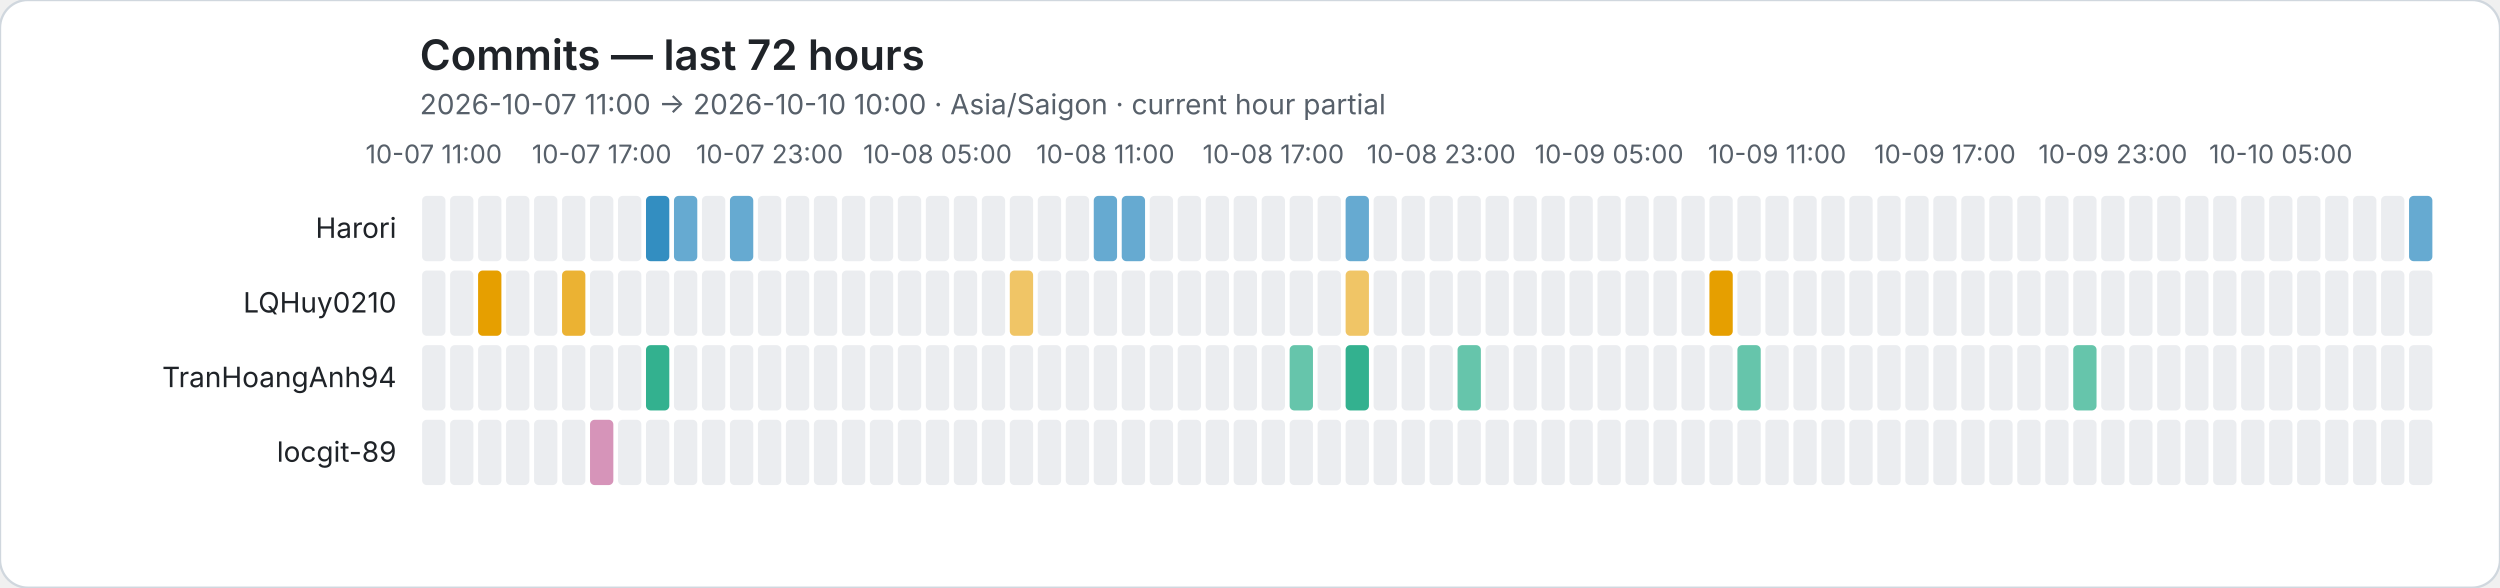
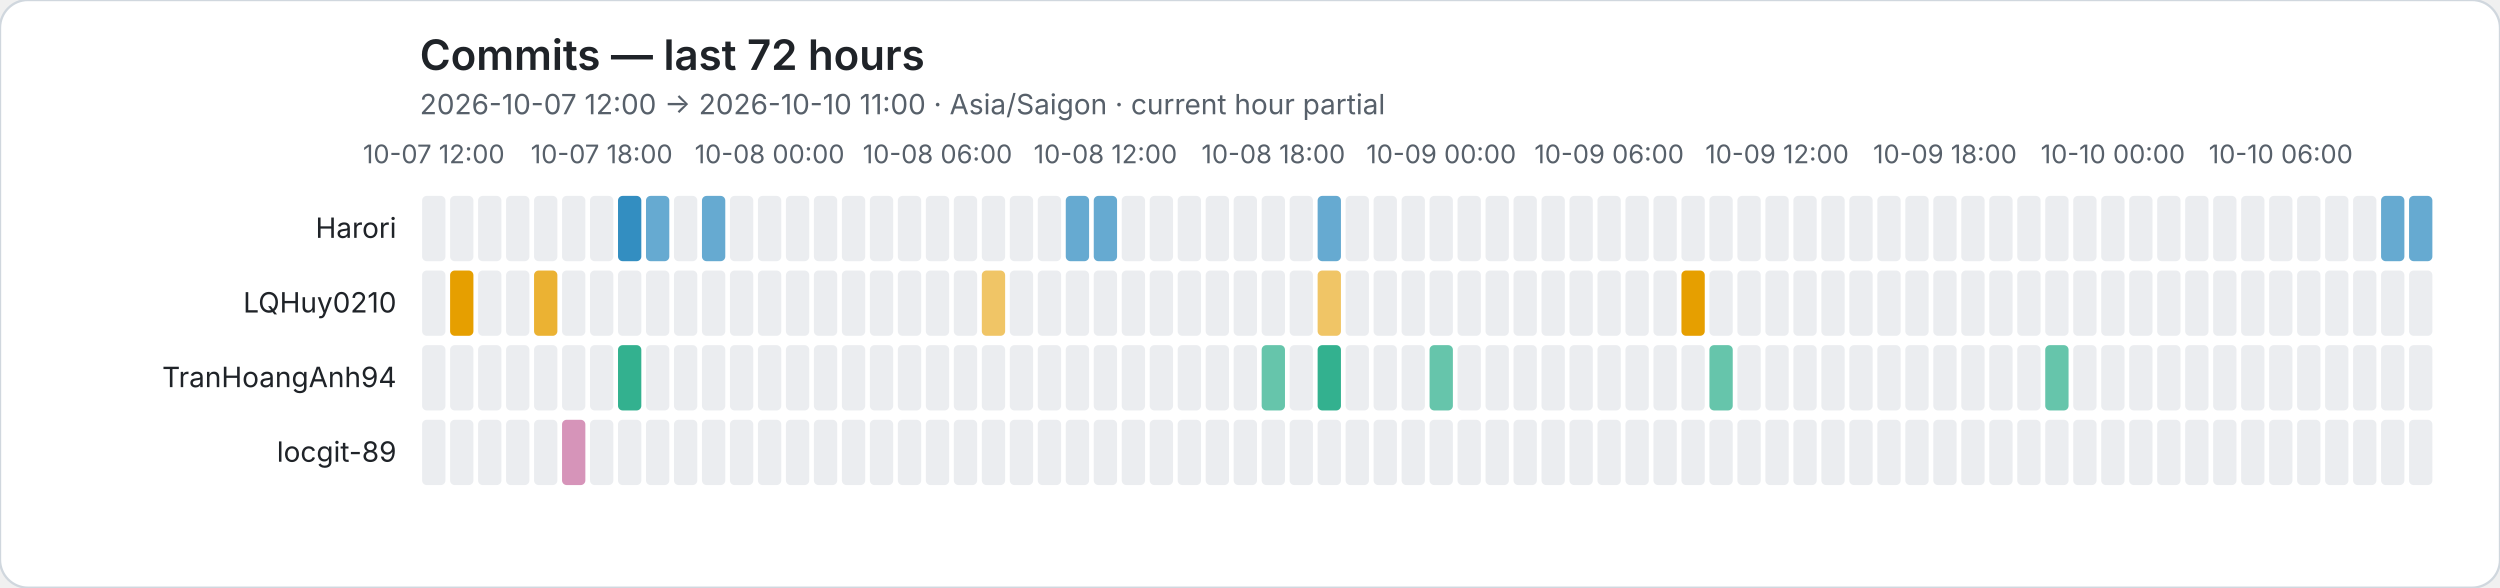
<svg xmlns="http://www.w3.org/2000/svg" role="img" viewBox="0 0 1072 252">
  <rect width="1072" height="252" rx="12" fill="#ffffff" stroke="#d0d7de" />
  <style>text{font-family:system-ui,-apple-system,BlinkMacSystemFont,"Segoe UI",sans-serif}.axis{fill:#57606a;font-size:11px}.heading{fill:#1f2328;font-size:18px;font-weight:600}.subheading{fill:#57606a;font-size:12px}.name{fill:#1f2328;font-size:12px}</style>
  <text class="heading" x="180" y="30">Commits — last 72 hours</text>
-   <text class="subheading" x="180" y="49">2026-10-07 11:00 → 2026-10-10 10:00 · Asia/Saigon · current hour partial</text>
-   <text class="axis" x="186" y="70" text-anchor="middle">10-07 11:00</text>
-   <text class="axis" x="258" y="70" text-anchor="middle">10-07 17:00</text>
-   <text class="axis" x="330" y="70" text-anchor="middle">10-07 23:00</text>
-   <text class="axis" x="402" y="70" text-anchor="middle">10-08 05:00</text>
-   <text class="axis" x="474" y="70" text-anchor="middle">10-08 11:00</text>
-   <text class="axis" x="546" y="70" text-anchor="middle">10-08 17:00</text>
-   <text class="axis" x="618" y="70" text-anchor="middle">10-08 23:00</text>
-   <text class="axis" x="690" y="70" text-anchor="middle">10-09 05:00</text>
-   <text class="axis" x="762" y="70" text-anchor="middle">10-09 11:00</text>
-   <text class="axis" x="834" y="70" text-anchor="middle">10-09 17:00</text>
-   <text class="axis" x="906" y="70" text-anchor="middle">10-09 23:00</text>
-   <text class="axis" x="978" y="70" text-anchor="middle">10-10 05:00</text>
+   <text class="subheading" x="180" y="49">2026-10-07 12:00 → 2026-10-10 11:00 · Asia/Saigon · current hour partial</text>
+   <text class="axis" x="186" y="70" text-anchor="middle">10-07 12:00</text>
+   <text class="axis" x="258" y="70" text-anchor="middle">10-07 18:00</text>
+   <text class="axis" x="330" y="70" text-anchor="middle">10-08 00:00</text>
+   <text class="axis" x="402" y="70" text-anchor="middle">10-08 06:00</text>
+   <text class="axis" x="474" y="70" text-anchor="middle">10-08 12:00</text>
+   <text class="axis" x="546" y="70" text-anchor="middle">10-08 18:00</text>
+   <text class="axis" x="618" y="70" text-anchor="middle">10-09 00:00</text>
+   <text class="axis" x="690" y="70" text-anchor="middle">10-09 06:00</text>
+   <text class="axis" x="762" y="70" text-anchor="middle">10-09 12:00</text>
+   <text class="axis" x="834" y="70" text-anchor="middle">10-09 18:00</text>
+   <text class="axis" x="906" y="70" text-anchor="middle">10-10 00:00</text>
+   <text class="axis" x="978" y="70" text-anchor="middle">10-10 06:00</text>
  <text class="name" x="170" y="102" text-anchor="end">Harori</text>
  <rect data-hour="0" x="181" y="84" width="10" height="28" rx="2" fill="#ebedf0" />
  <rect data-hour="1" x="193" y="84" width="10" height="28" rx="2" fill="#ebedf0" />
  <rect data-hour="2" x="205" y="84" width="10" height="28" rx="2" fill="#ebedf0" />
  <rect data-hour="3" x="217" y="84" width="10" height="28" rx="2" fill="#ebedf0" />
  <rect data-hour="4" x="229" y="84" width="10" height="28" rx="2" fill="#ebedf0" />
  <rect data-hour="5" x="241" y="84" width="10" height="28" rx="2" fill="#ebedf0" />
  <rect data-hour="6" x="253" y="84" width="10" height="28" rx="2" fill="#ebedf0" />
-   <rect data-hour="7" x="265" y="84" width="10" height="28" rx="2" fill="#ebedf0" />
-   <rect data-hour="8" x="277" y="84" width="10" height="28" rx="2" fill="rgba(0, 114, 178, 0.80)" />
-   <rect data-hour="9" x="289" y="84" width="10" height="28" rx="2" fill="rgba(0, 114, 178, 0.60)" />
-   <rect data-hour="10" x="301" y="84" width="10" height="28" rx="2" fill="#ebedf0" />
-   <rect data-hour="11" x="313" y="84" width="10" height="28" rx="2" fill="rgba(0, 114, 178, 0.60)" />
+   <rect data-hour="7" x="265" y="84" width="10" height="28" rx="2" fill="rgba(0, 114, 178, 0.80)" />
+   <rect data-hour="8" x="277" y="84" width="10" height="28" rx="2" fill="rgba(0, 114, 178, 0.60)" />
+   <rect data-hour="9" x="289" y="84" width="10" height="28" rx="2" fill="#ebedf0" />
+   <rect data-hour="10" x="301" y="84" width="10" height="28" rx="2" fill="rgba(0, 114, 178, 0.60)" />
+   <rect data-hour="11" x="313" y="84" width="10" height="28" rx="2" fill="#ebedf0" />
  <rect data-hour="12" x="325" y="84" width="10" height="28" rx="2" fill="#ebedf0" />
  <rect data-hour="13" x="337" y="84" width="10" height="28" rx="2" fill="#ebedf0" />
  <rect data-hour="14" x="349" y="84" width="10" height="28" rx="2" fill="#ebedf0" />
  <rect data-hour="15" x="361" y="84" width="10" height="28" rx="2" fill="#ebedf0" />
  <rect data-hour="16" x="373" y="84" width="10" height="28" rx="2" fill="#ebedf0" />
  <rect data-hour="17" x="385" y="84" width="10" height="28" rx="2" fill="#ebedf0" />
  <rect data-hour="18" x="397" y="84" width="10" height="28" rx="2" fill="#ebedf0" />
  <rect data-hour="19" x="409" y="84" width="10" height="28" rx="2" fill="#ebedf0" />
  <rect data-hour="20" x="421" y="84" width="10" height="28" rx="2" fill="#ebedf0" />
  <rect data-hour="21" x="433" y="84" width="10" height="28" rx="2" fill="#ebedf0" />
  <rect data-hour="22" x="445" y="84" width="10" height="28" rx="2" fill="#ebedf0" />
-   <rect data-hour="23" x="457" y="84" width="10" height="28" rx="2" fill="#ebedf0" />
+   <rect data-hour="23" x="457" y="84" width="10" height="28" rx="2" fill="rgba(0, 114, 178, 0.60)" />
  <rect data-hour="24" x="469" y="84" width="10" height="28" rx="2" fill="rgba(0, 114, 178, 0.60)" />
-   <rect data-hour="25" x="481" y="84" width="10" height="28" rx="2" fill="rgba(0, 114, 178, 0.60)" />
+   <rect data-hour="25" x="481" y="84" width="10" height="28" rx="2" fill="#ebedf0" />
  <rect data-hour="26" x="493" y="84" width="10" height="28" rx="2" fill="#ebedf0" />
  <rect data-hour="27" x="505" y="84" width="10" height="28" rx="2" fill="#ebedf0" />
  <rect data-hour="28" x="517" y="84" width="10" height="28" rx="2" fill="#ebedf0" />
  <rect data-hour="29" x="529" y="84" width="10" height="28" rx="2" fill="#ebedf0" />
  <rect data-hour="30" x="541" y="84" width="10" height="28" rx="2" fill="#ebedf0" />
  <rect data-hour="31" x="553" y="84" width="10" height="28" rx="2" fill="#ebedf0" />
-   <rect data-hour="32" x="565" y="84" width="10" height="28" rx="2" fill="#ebedf0" />
-   <rect data-hour="33" x="577" y="84" width="10" height="28" rx="2" fill="rgba(0, 114, 178, 0.60)" />
+   <rect data-hour="32" x="565" y="84" width="10" height="28" rx="2" fill="rgba(0, 114, 178, 0.60)" />
+   <rect data-hour="33" x="577" y="84" width="10" height="28" rx="2" fill="#ebedf0" />
  <rect data-hour="34" x="589" y="84" width="10" height="28" rx="2" fill="#ebedf0" />
  <rect data-hour="35" x="601" y="84" width="10" height="28" rx="2" fill="#ebedf0" />
  <rect data-hour="36" x="613" y="84" width="10" height="28" rx="2" fill="#ebedf0" />
  <rect data-hour="37" x="625" y="84" width="10" height="28" rx="2" fill="#ebedf0" />
  <rect data-hour="38" x="637" y="84" width="10" height="28" rx="2" fill="#ebedf0" />
  <rect data-hour="39" x="649" y="84" width="10" height="28" rx="2" fill="#ebedf0" />
  <rect data-hour="40" x="661" y="84" width="10" height="28" rx="2" fill="#ebedf0" />
  <rect data-hour="41" x="673" y="84" width="10" height="28" rx="2" fill="#ebedf0" />
  <rect data-hour="42" x="685" y="84" width="10" height="28" rx="2" fill="#ebedf0" />
  <rect data-hour="43" x="697" y="84" width="10" height="28" rx="2" fill="#ebedf0" />
  <rect data-hour="44" x="709" y="84" width="10" height="28" rx="2" fill="#ebedf0" />
  <rect data-hour="45" x="721" y="84" width="10" height="28" rx="2" fill="#ebedf0" />
  <rect data-hour="46" x="733" y="84" width="10" height="28" rx="2" fill="#ebedf0" />
  <rect data-hour="47" x="745" y="84" width="10" height="28" rx="2" fill="#ebedf0" />
  <rect data-hour="48" x="757" y="84" width="10" height="28" rx="2" fill="#ebedf0" />
  <rect data-hour="49" x="769" y="84" width="10" height="28" rx="2" fill="#ebedf0" />
  <rect data-hour="50" x="781" y="84" width="10" height="28" rx="2" fill="#ebedf0" />
  <rect data-hour="51" x="793" y="84" width="10" height="28" rx="2" fill="#ebedf0" />
  <rect data-hour="52" x="805" y="84" width="10" height="28" rx="2" fill="#ebedf0" />
  <rect data-hour="53" x="817" y="84" width="10" height="28" rx="2" fill="#ebedf0" />
  <rect data-hour="54" x="829" y="84" width="10" height="28" rx="2" fill="#ebedf0" />
  <rect data-hour="55" x="841" y="84" width="10" height="28" rx="2" fill="#ebedf0" />
  <rect data-hour="56" x="853" y="84" width="10" height="28" rx="2" fill="#ebedf0" />
  <rect data-hour="57" x="865" y="84" width="10" height="28" rx="2" fill="#ebedf0" />
  <rect data-hour="58" x="877" y="84" width="10" height="28" rx="2" fill="#ebedf0" />
  <rect data-hour="59" x="889" y="84" width="10" height="28" rx="2" fill="#ebedf0" />
  <rect data-hour="60" x="901" y="84" width="10" height="28" rx="2" fill="#ebedf0" />
  <rect data-hour="61" x="913" y="84" width="10" height="28" rx="2" fill="#ebedf0" />
  <rect data-hour="62" x="925" y="84" width="10" height="28" rx="2" fill="#ebedf0" />
  <rect data-hour="63" x="937" y="84" width="10" height="28" rx="2" fill="#ebedf0" />
  <rect data-hour="64" x="949" y="84" width="10" height="28" rx="2" fill="#ebedf0" />
  <rect data-hour="65" x="961" y="84" width="10" height="28" rx="2" fill="#ebedf0" />
  <rect data-hour="66" x="973" y="84" width="10" height="28" rx="2" fill="#ebedf0" />
  <rect data-hour="67" x="985" y="84" width="10" height="28" rx="2" fill="#ebedf0" />
  <rect data-hour="68" x="997" y="84" width="10" height="28" rx="2" fill="#ebedf0" />
  <rect data-hour="69" x="1009" y="84" width="10" height="28" rx="2" fill="#ebedf0" />
-   <rect data-hour="70" x="1021" y="84" width="10" height="28" rx="2" fill="#ebedf0" />
+   <rect data-hour="70" x="1021" y="84" width="10" height="28" rx="2" fill="rgba(0, 114, 178, 0.60)" />
  <rect data-hour="71" x="1033" y="84" width="10" height="28" rx="2" fill="rgba(0, 114, 178, 0.60)" />
  <text class="name" x="170" y="134" text-anchor="end">LQHuy0210</text>
  <rect data-hour="0" x="181" y="116" width="10" height="28" rx="2" fill="#ebedf0" />
-   <rect data-hour="1" x="193" y="116" width="10" height="28" rx="2" fill="#ebedf0" />
-   <rect data-hour="2" x="205" y="116" width="10" height="28" rx="2" fill="rgba(230, 159, 0, 1.00)" />
+   <rect data-hour="1" x="193" y="116" width="10" height="28" rx="2" fill="rgba(230, 159, 0, 1.00)" />
+   <rect data-hour="2" x="205" y="116" width="10" height="28" rx="2" fill="#ebedf0" />
  <rect data-hour="3" x="217" y="116" width="10" height="28" rx="2" fill="#ebedf0" />
-   <rect data-hour="4" x="229" y="116" width="10" height="28" rx="2" fill="#ebedf0" />
-   <rect data-hour="5" x="241" y="116" width="10" height="28" rx="2" fill="rgba(230, 159, 0, 0.80)" />
+   <rect data-hour="4" x="229" y="116" width="10" height="28" rx="2" fill="rgba(230, 159, 0, 0.80)" />
+   <rect data-hour="5" x="241" y="116" width="10" height="28" rx="2" fill="#ebedf0" />
  <rect data-hour="6" x="253" y="116" width="10" height="28" rx="2" fill="#ebedf0" />
  <rect data-hour="7" x="265" y="116" width="10" height="28" rx="2" fill="#ebedf0" />
  <rect data-hour="8" x="277" y="116" width="10" height="28" rx="2" fill="#ebedf0" />
  <rect data-hour="9" x="289" y="116" width="10" height="28" rx="2" fill="#ebedf0" />
  <rect data-hour="10" x="301" y="116" width="10" height="28" rx="2" fill="#ebedf0" />
  <rect data-hour="11" x="313" y="116" width="10" height="28" rx="2" fill="#ebedf0" />
  <rect data-hour="12" x="325" y="116" width="10" height="28" rx="2" fill="#ebedf0" />
  <rect data-hour="13" x="337" y="116" width="10" height="28" rx="2" fill="#ebedf0" />
  <rect data-hour="14" x="349" y="116" width="10" height="28" rx="2" fill="#ebedf0" />
  <rect data-hour="15" x="361" y="116" width="10" height="28" rx="2" fill="#ebedf0" />
  <rect data-hour="16" x="373" y="116" width="10" height="28" rx="2" fill="#ebedf0" />
  <rect data-hour="17" x="385" y="116" width="10" height="28" rx="2" fill="#ebedf0" />
  <rect data-hour="18" x="397" y="116" width="10" height="28" rx="2" fill="#ebedf0" />
  <rect data-hour="19" x="409" y="116" width="10" height="28" rx="2" fill="#ebedf0" />
-   <rect data-hour="20" x="421" y="116" width="10" height="28" rx="2" fill="#ebedf0" />
-   <rect data-hour="21" x="433" y="116" width="10" height="28" rx="2" fill="rgba(230, 159, 0, 0.60)" />
+   <rect data-hour="20" x="421" y="116" width="10" height="28" rx="2" fill="rgba(230, 159, 0, 0.60)" />
+   <rect data-hour="21" x="433" y="116" width="10" height="28" rx="2" fill="#ebedf0" />
  <rect data-hour="22" x="445" y="116" width="10" height="28" rx="2" fill="#ebedf0" />
  <rect data-hour="23" x="457" y="116" width="10" height="28" rx="2" fill="#ebedf0" />
  <rect data-hour="24" x="469" y="116" width="10" height="28" rx="2" fill="#ebedf0" />
  <rect data-hour="25" x="481" y="116" width="10" height="28" rx="2" fill="#ebedf0" />
  <rect data-hour="26" x="493" y="116" width="10" height="28" rx="2" fill="#ebedf0" />
  <rect data-hour="27" x="505" y="116" width="10" height="28" rx="2" fill="#ebedf0" />
  <rect data-hour="28" x="517" y="116" width="10" height="28" rx="2" fill="#ebedf0" />
  <rect data-hour="29" x="529" y="116" width="10" height="28" rx="2" fill="#ebedf0" />
  <rect data-hour="30" x="541" y="116" width="10" height="28" rx="2" fill="#ebedf0" />
  <rect data-hour="31" x="553" y="116" width="10" height="28" rx="2" fill="#ebedf0" />
-   <rect data-hour="32" x="565" y="116" width="10" height="28" rx="2" fill="#ebedf0" />
-   <rect data-hour="33" x="577" y="116" width="10" height="28" rx="2" fill="rgba(230, 159, 0, 0.60)" />
+   <rect data-hour="32" x="565" y="116" width="10" height="28" rx="2" fill="rgba(230, 159, 0, 0.60)" />
+   <rect data-hour="33" x="577" y="116" width="10" height="28" rx="2" fill="#ebedf0" />
  <rect data-hour="34" x="589" y="116" width="10" height="28" rx="2" fill="#ebedf0" />
  <rect data-hour="35" x="601" y="116" width="10" height="28" rx="2" fill="#ebedf0" />
  <rect data-hour="36" x="613" y="116" width="10" height="28" rx="2" fill="#ebedf0" />
  <rect data-hour="37" x="625" y="116" width="10" height="28" rx="2" fill="#ebedf0" />
  <rect data-hour="38" x="637" y="116" width="10" height="28" rx="2" fill="#ebedf0" />
  <rect data-hour="39" x="649" y="116" width="10" height="28" rx="2" fill="#ebedf0" />
  <rect data-hour="40" x="661" y="116" width="10" height="28" rx="2" fill="#ebedf0" />
  <rect data-hour="41" x="673" y="116" width="10" height="28" rx="2" fill="#ebedf0" />
  <rect data-hour="42" x="685" y="116" width="10" height="28" rx="2" fill="#ebedf0" />
  <rect data-hour="43" x="697" y="116" width="10" height="28" rx="2" fill="#ebedf0" />
  <rect data-hour="44" x="709" y="116" width="10" height="28" rx="2" fill="#ebedf0" />
-   <rect data-hour="45" x="721" y="116" width="10" height="28" rx="2" fill="#ebedf0" />
-   <rect data-hour="46" x="733" y="116" width="10" height="28" rx="2" fill="rgba(230, 159, 0, 1.00)" />
+   <rect data-hour="45" x="721" y="116" width="10" height="28" rx="2" fill="rgba(230, 159, 0, 1.00)" />
+   <rect data-hour="46" x="733" y="116" width="10" height="28" rx="2" fill="#ebedf0" />
  <rect data-hour="47" x="745" y="116" width="10" height="28" rx="2" fill="#ebedf0" />
  <rect data-hour="48" x="757" y="116" width="10" height="28" rx="2" fill="#ebedf0" />
  <rect data-hour="49" x="769" y="116" width="10" height="28" rx="2" fill="#ebedf0" />
  <rect data-hour="50" x="781" y="116" width="10" height="28" rx="2" fill="#ebedf0" />
  <rect data-hour="51" x="793" y="116" width="10" height="28" rx="2" fill="#ebedf0" />
  <rect data-hour="52" x="805" y="116" width="10" height="28" rx="2" fill="#ebedf0" />
  <rect data-hour="53" x="817" y="116" width="10" height="28" rx="2" fill="#ebedf0" />
  <rect data-hour="54" x="829" y="116" width="10" height="28" rx="2" fill="#ebedf0" />
  <rect data-hour="55" x="841" y="116" width="10" height="28" rx="2" fill="#ebedf0" />
  <rect data-hour="56" x="853" y="116" width="10" height="28" rx="2" fill="#ebedf0" />
  <rect data-hour="57" x="865" y="116" width="10" height="28" rx="2" fill="#ebedf0" />
  <rect data-hour="58" x="877" y="116" width="10" height="28" rx="2" fill="#ebedf0" />
  <rect data-hour="59" x="889" y="116" width="10" height="28" rx="2" fill="#ebedf0" />
  <rect data-hour="60" x="901" y="116" width="10" height="28" rx="2" fill="#ebedf0" />
  <rect data-hour="61" x="913" y="116" width="10" height="28" rx="2" fill="#ebedf0" />
  <rect data-hour="62" x="925" y="116" width="10" height="28" rx="2" fill="#ebedf0" />
  <rect data-hour="63" x="937" y="116" width="10" height="28" rx="2" fill="#ebedf0" />
  <rect data-hour="64" x="949" y="116" width="10" height="28" rx="2" fill="#ebedf0" />
  <rect data-hour="65" x="961" y="116" width="10" height="28" rx="2" fill="#ebedf0" />
  <rect data-hour="66" x="973" y="116" width="10" height="28" rx="2" fill="#ebedf0" />
  <rect data-hour="67" x="985" y="116" width="10" height="28" rx="2" fill="#ebedf0" />
  <rect data-hour="68" x="997" y="116" width="10" height="28" rx="2" fill="#ebedf0" />
  <rect data-hour="69" x="1009" y="116" width="10" height="28" rx="2" fill="#ebedf0" />
  <rect data-hour="70" x="1021" y="116" width="10" height="28" rx="2" fill="#ebedf0" />
  <rect data-hour="71" x="1033" y="116" width="10" height="28" rx="2" fill="#ebedf0" />
  <text class="name" x="170" y="166" text-anchor="end">TranHoangAnh94</text>
  <rect data-hour="0" x="181" y="148" width="10" height="28" rx="2" fill="#ebedf0" />
  <rect data-hour="1" x="193" y="148" width="10" height="28" rx="2" fill="#ebedf0" />
  <rect data-hour="2" x="205" y="148" width="10" height="28" rx="2" fill="#ebedf0" />
  <rect data-hour="3" x="217" y="148" width="10" height="28" rx="2" fill="#ebedf0" />
  <rect data-hour="4" x="229" y="148" width="10" height="28" rx="2" fill="#ebedf0" />
  <rect data-hour="5" x="241" y="148" width="10" height="28" rx="2" fill="#ebedf0" />
  <rect data-hour="6" x="253" y="148" width="10" height="28" rx="2" fill="#ebedf0" />
-   <rect data-hour="7" x="265" y="148" width="10" height="28" rx="2" fill="#ebedf0" />
-   <rect data-hour="8" x="277" y="148" width="10" height="28" rx="2" fill="rgba(0, 158, 115, 0.80)" />
+   <rect data-hour="7" x="265" y="148" width="10" height="28" rx="2" fill="rgba(0, 158, 115, 0.80)" />
+   <rect data-hour="8" x="277" y="148" width="10" height="28" rx="2" fill="#ebedf0" />
  <rect data-hour="9" x="289" y="148" width="10" height="28" rx="2" fill="#ebedf0" />
  <rect data-hour="10" x="301" y="148" width="10" height="28" rx="2" fill="#ebedf0" />
  <rect data-hour="11" x="313" y="148" width="10" height="28" rx="2" fill="#ebedf0" />
  <rect data-hour="12" x="325" y="148" width="10" height="28" rx="2" fill="#ebedf0" />
  <rect data-hour="13" x="337" y="148" width="10" height="28" rx="2" fill="#ebedf0" />
  <rect data-hour="14" x="349" y="148" width="10" height="28" rx="2" fill="#ebedf0" />
  <rect data-hour="15" x="361" y="148" width="10" height="28" rx="2" fill="#ebedf0" />
  <rect data-hour="16" x="373" y="148" width="10" height="28" rx="2" fill="#ebedf0" />
  <rect data-hour="17" x="385" y="148" width="10" height="28" rx="2" fill="#ebedf0" />
  <rect data-hour="18" x="397" y="148" width="10" height="28" rx="2" fill="#ebedf0" />
  <rect data-hour="19" x="409" y="148" width="10" height="28" rx="2" fill="#ebedf0" />
  <rect data-hour="20" x="421" y="148" width="10" height="28" rx="2" fill="#ebedf0" />
  <rect data-hour="21" x="433" y="148" width="10" height="28" rx="2" fill="#ebedf0" />
  <rect data-hour="22" x="445" y="148" width="10" height="28" rx="2" fill="#ebedf0" />
  <rect data-hour="23" x="457" y="148" width="10" height="28" rx="2" fill="#ebedf0" />
  <rect data-hour="24" x="469" y="148" width="10" height="28" rx="2" fill="#ebedf0" />
  <rect data-hour="25" x="481" y="148" width="10" height="28" rx="2" fill="#ebedf0" />
  <rect data-hour="26" x="493" y="148" width="10" height="28" rx="2" fill="#ebedf0" />
  <rect data-hour="27" x="505" y="148" width="10" height="28" rx="2" fill="#ebedf0" />
  <rect data-hour="28" x="517" y="148" width="10" height="28" rx="2" fill="#ebedf0" />
  <rect data-hour="29" x="529" y="148" width="10" height="28" rx="2" fill="#ebedf0" />
-   <rect data-hour="30" x="541" y="148" width="10" height="28" rx="2" fill="#ebedf0" />
-   <rect data-hour="31" x="553" y="148" width="10" height="28" rx="2" fill="rgba(0, 158, 115, 0.60)" />
-   <rect data-hour="32" x="565" y="148" width="10" height="28" rx="2" fill="#ebedf0" />
-   <rect data-hour="33" x="577" y="148" width="10" height="28" rx="2" fill="rgba(0, 158, 115, 0.80)" />
+   <rect data-hour="30" x="541" y="148" width="10" height="28" rx="2" fill="rgba(0, 158, 115, 0.60)" />
+   <rect data-hour="31" x="553" y="148" width="10" height="28" rx="2" fill="#ebedf0" />
+   <rect data-hour="32" x="565" y="148" width="10" height="28" rx="2" fill="rgba(0, 158, 115, 0.80)" />
+   <rect data-hour="33" x="577" y="148" width="10" height="28" rx="2" fill="#ebedf0" />
  <rect data-hour="34" x="589" y="148" width="10" height="28" rx="2" fill="#ebedf0" />
  <rect data-hour="35" x="601" y="148" width="10" height="28" rx="2" fill="#ebedf0" />
-   <rect data-hour="36" x="613" y="148" width="10" height="28" rx="2" fill="#ebedf0" />
-   <rect data-hour="37" x="625" y="148" width="10" height="28" rx="2" fill="rgba(0, 158, 115, 0.60)" />
+   <rect data-hour="36" x="613" y="148" width="10" height="28" rx="2" fill="rgba(0, 158, 115, 0.60)" />
+   <rect data-hour="37" x="625" y="148" width="10" height="28" rx="2" fill="#ebedf0" />
  <rect data-hour="38" x="637" y="148" width="10" height="28" rx="2" fill="#ebedf0" />
  <rect data-hour="39" x="649" y="148" width="10" height="28" rx="2" fill="#ebedf0" />
  <rect data-hour="40" x="661" y="148" width="10" height="28" rx="2" fill="#ebedf0" />
  <rect data-hour="41" x="673" y="148" width="10" height="28" rx="2" fill="#ebedf0" />
  <rect data-hour="42" x="685" y="148" width="10" height="28" rx="2" fill="#ebedf0" />
  <rect data-hour="43" x="697" y="148" width="10" height="28" rx="2" fill="#ebedf0" />
  <rect data-hour="44" x="709" y="148" width="10" height="28" rx="2" fill="#ebedf0" />
  <rect data-hour="45" x="721" y="148" width="10" height="28" rx="2" fill="#ebedf0" />
-   <rect data-hour="46" x="733" y="148" width="10" height="28" rx="2" fill="#ebedf0" />
-   <rect data-hour="47" x="745" y="148" width="10" height="28" rx="2" fill="rgba(0, 158, 115, 0.60)" />
+   <rect data-hour="46" x="733" y="148" width="10" height="28" rx="2" fill="rgba(0, 158, 115, 0.60)" />
+   <rect data-hour="47" x="745" y="148" width="10" height="28" rx="2" fill="#ebedf0" />
  <rect data-hour="48" x="757" y="148" width="10" height="28" rx="2" fill="#ebedf0" />
  <rect data-hour="49" x="769" y="148" width="10" height="28" rx="2" fill="#ebedf0" />
  <rect data-hour="50" x="781" y="148" width="10" height="28" rx="2" fill="#ebedf0" />
  <rect data-hour="51" x="793" y="148" width="10" height="28" rx="2" fill="#ebedf0" />
  <rect data-hour="52" x="805" y="148" width="10" height="28" rx="2" fill="#ebedf0" />
  <rect data-hour="53" x="817" y="148" width="10" height="28" rx="2" fill="#ebedf0" />
  <rect data-hour="54" x="829" y="148" width="10" height="28" rx="2" fill="#ebedf0" />
  <rect data-hour="55" x="841" y="148" width="10" height="28" rx="2" fill="#ebedf0" />
  <rect data-hour="56" x="853" y="148" width="10" height="28" rx="2" fill="#ebedf0" />
  <rect data-hour="57" x="865" y="148" width="10" height="28" rx="2" fill="#ebedf0" />
-   <rect data-hour="58" x="877" y="148" width="10" height="28" rx="2" fill="#ebedf0" />
-   <rect data-hour="59" x="889" y="148" width="10" height="28" rx="2" fill="rgba(0, 158, 115, 0.60)" />
+   <rect data-hour="58" x="877" y="148" width="10" height="28" rx="2" fill="rgba(0, 158, 115, 0.60)" />
+   <rect data-hour="59" x="889" y="148" width="10" height="28" rx="2" fill="#ebedf0" />
  <rect data-hour="60" x="901" y="148" width="10" height="28" rx="2" fill="#ebedf0" />
  <rect data-hour="61" x="913" y="148" width="10" height="28" rx="2" fill="#ebedf0" />
  <rect data-hour="62" x="925" y="148" width="10" height="28" rx="2" fill="#ebedf0" />
  <rect data-hour="63" x="937" y="148" width="10" height="28" rx="2" fill="#ebedf0" />
  <rect data-hour="64" x="949" y="148" width="10" height="28" rx="2" fill="#ebedf0" />
  <rect data-hour="65" x="961" y="148" width="10" height="28" rx="2" fill="#ebedf0" />
  <rect data-hour="66" x="973" y="148" width="10" height="28" rx="2" fill="#ebedf0" />
  <rect data-hour="67" x="985" y="148" width="10" height="28" rx="2" fill="#ebedf0" />
  <rect data-hour="68" x="997" y="148" width="10" height="28" rx="2" fill="#ebedf0" />
  <rect data-hour="69" x="1009" y="148" width="10" height="28" rx="2" fill="#ebedf0" />
  <rect data-hour="70" x="1021" y="148" width="10" height="28" rx="2" fill="#ebedf0" />
  <rect data-hour="71" x="1033" y="148" width="10" height="28" rx="2" fill="#ebedf0" />
  <text class="name" x="170" y="198" text-anchor="end">locgit-89</text>
  <rect data-hour="0" x="181" y="180" width="10" height="28" rx="2" fill="#ebedf0" />
  <rect data-hour="1" x="193" y="180" width="10" height="28" rx="2" fill="#ebedf0" />
  <rect data-hour="2" x="205" y="180" width="10" height="28" rx="2" fill="#ebedf0" />
  <rect data-hour="3" x="217" y="180" width="10" height="28" rx="2" fill="#ebedf0" />
  <rect data-hour="4" x="229" y="180" width="10" height="28" rx="2" fill="#ebedf0" />
-   <rect data-hour="5" x="241" y="180" width="10" height="28" rx="2" fill="#ebedf0" />
-   <rect data-hour="6" x="253" y="180" width="10" height="28" rx="2" fill="rgba(204, 121, 167, 0.80)" />
+   <rect data-hour="5" x="241" y="180" width="10" height="28" rx="2" fill="rgba(204, 121, 167, 0.80)" />
+   <rect data-hour="6" x="253" y="180" width="10" height="28" rx="2" fill="#ebedf0" />
  <rect data-hour="7" x="265" y="180" width="10" height="28" rx="2" fill="#ebedf0" />
  <rect data-hour="8" x="277" y="180" width="10" height="28" rx="2" fill="#ebedf0" />
  <rect data-hour="9" x="289" y="180" width="10" height="28" rx="2" fill="#ebedf0" />
  <rect data-hour="10" x="301" y="180" width="10" height="28" rx="2" fill="#ebedf0" />
  <rect data-hour="11" x="313" y="180" width="10" height="28" rx="2" fill="#ebedf0" />
  <rect data-hour="12" x="325" y="180" width="10" height="28" rx="2" fill="#ebedf0" />
  <rect data-hour="13" x="337" y="180" width="10" height="28" rx="2" fill="#ebedf0" />
  <rect data-hour="14" x="349" y="180" width="10" height="28" rx="2" fill="#ebedf0" />
  <rect data-hour="15" x="361" y="180" width="10" height="28" rx="2" fill="#ebedf0" />
  <rect data-hour="16" x="373" y="180" width="10" height="28" rx="2" fill="#ebedf0" />
  <rect data-hour="17" x="385" y="180" width="10" height="28" rx="2" fill="#ebedf0" />
  <rect data-hour="18" x="397" y="180" width="10" height="28" rx="2" fill="#ebedf0" />
  <rect data-hour="19" x="409" y="180" width="10" height="28" rx="2" fill="#ebedf0" />
  <rect data-hour="20" x="421" y="180" width="10" height="28" rx="2" fill="#ebedf0" />
  <rect data-hour="21" x="433" y="180" width="10" height="28" rx="2" fill="#ebedf0" />
  <rect data-hour="22" x="445" y="180" width="10" height="28" rx="2" fill="#ebedf0" />
  <rect data-hour="23" x="457" y="180" width="10" height="28" rx="2" fill="#ebedf0" />
  <rect data-hour="24" x="469" y="180" width="10" height="28" rx="2" fill="#ebedf0" />
  <rect data-hour="25" x="481" y="180" width="10" height="28" rx="2" fill="#ebedf0" />
  <rect data-hour="26" x="493" y="180" width="10" height="28" rx="2" fill="#ebedf0" />
  <rect data-hour="27" x="505" y="180" width="10" height="28" rx="2" fill="#ebedf0" />
  <rect data-hour="28" x="517" y="180" width="10" height="28" rx="2" fill="#ebedf0" />
  <rect data-hour="29" x="529" y="180" width="10" height="28" rx="2" fill="#ebedf0" />
  <rect data-hour="30" x="541" y="180" width="10" height="28" rx="2" fill="#ebedf0" />
  <rect data-hour="31" x="553" y="180" width="10" height="28" rx="2" fill="#ebedf0" />
  <rect data-hour="32" x="565" y="180" width="10" height="28" rx="2" fill="#ebedf0" />
  <rect data-hour="33" x="577" y="180" width="10" height="28" rx="2" fill="#ebedf0" />
  <rect data-hour="34" x="589" y="180" width="10" height="28" rx="2" fill="#ebedf0" />
  <rect data-hour="35" x="601" y="180" width="10" height="28" rx="2" fill="#ebedf0" />
  <rect data-hour="36" x="613" y="180" width="10" height="28" rx="2" fill="#ebedf0" />
  <rect data-hour="37" x="625" y="180" width="10" height="28" rx="2" fill="#ebedf0" />
  <rect data-hour="38" x="637" y="180" width="10" height="28" rx="2" fill="#ebedf0" />
  <rect data-hour="39" x="649" y="180" width="10" height="28" rx="2" fill="#ebedf0" />
  <rect data-hour="40" x="661" y="180" width="10" height="28" rx="2" fill="#ebedf0" />
  <rect data-hour="41" x="673" y="180" width="10" height="28" rx="2" fill="#ebedf0" />
  <rect data-hour="42" x="685" y="180" width="10" height="28" rx="2" fill="#ebedf0" />
  <rect data-hour="43" x="697" y="180" width="10" height="28" rx="2" fill="#ebedf0" />
  <rect data-hour="44" x="709" y="180" width="10" height="28" rx="2" fill="#ebedf0" />
  <rect data-hour="45" x="721" y="180" width="10" height="28" rx="2" fill="#ebedf0" />
  <rect data-hour="46" x="733" y="180" width="10" height="28" rx="2" fill="#ebedf0" />
  <rect data-hour="47" x="745" y="180" width="10" height="28" rx="2" fill="#ebedf0" />
  <rect data-hour="48" x="757" y="180" width="10" height="28" rx="2" fill="#ebedf0" />
  <rect data-hour="49" x="769" y="180" width="10" height="28" rx="2" fill="#ebedf0" />
  <rect data-hour="50" x="781" y="180" width="10" height="28" rx="2" fill="#ebedf0" />
  <rect data-hour="51" x="793" y="180" width="10" height="28" rx="2" fill="#ebedf0" />
  <rect data-hour="52" x="805" y="180" width="10" height="28" rx="2" fill="#ebedf0" />
  <rect data-hour="53" x="817" y="180" width="10" height="28" rx="2" fill="#ebedf0" />
  <rect data-hour="54" x="829" y="180" width="10" height="28" rx="2" fill="#ebedf0" />
  <rect data-hour="55" x="841" y="180" width="10" height="28" rx="2" fill="#ebedf0" />
  <rect data-hour="56" x="853" y="180" width="10" height="28" rx="2" fill="#ebedf0" />
  <rect data-hour="57" x="865" y="180" width="10" height="28" rx="2" fill="#ebedf0" />
  <rect data-hour="58" x="877" y="180" width="10" height="28" rx="2" fill="#ebedf0" />
  <rect data-hour="59" x="889" y="180" width="10" height="28" rx="2" fill="#ebedf0" />
  <rect data-hour="60" x="901" y="180" width="10" height="28" rx="2" fill="#ebedf0" />
  <rect data-hour="61" x="913" y="180" width="10" height="28" rx="2" fill="#ebedf0" />
  <rect data-hour="62" x="925" y="180" width="10" height="28" rx="2" fill="#ebedf0" />
  <rect data-hour="63" x="937" y="180" width="10" height="28" rx="2" fill="#ebedf0" />
  <rect data-hour="64" x="949" y="180" width="10" height="28" rx="2" fill="#ebedf0" />
  <rect data-hour="65" x="961" y="180" width="10" height="28" rx="2" fill="#ebedf0" />
  <rect data-hour="66" x="973" y="180" width="10" height="28" rx="2" fill="#ebedf0" />
  <rect data-hour="67" x="985" y="180" width="10" height="28" rx="2" fill="#ebedf0" />
  <rect data-hour="68" x="997" y="180" width="10" height="28" rx="2" fill="#ebedf0" />
  <rect data-hour="69" x="1009" y="180" width="10" height="28" rx="2" fill="#ebedf0" />
  <rect data-hour="70" x="1021" y="180" width="10" height="28" rx="2" fill="#ebedf0" />
  <rect data-hour="71" x="1033" y="180" width="10" height="28" rx="2" fill="#ebedf0" />
</svg>
